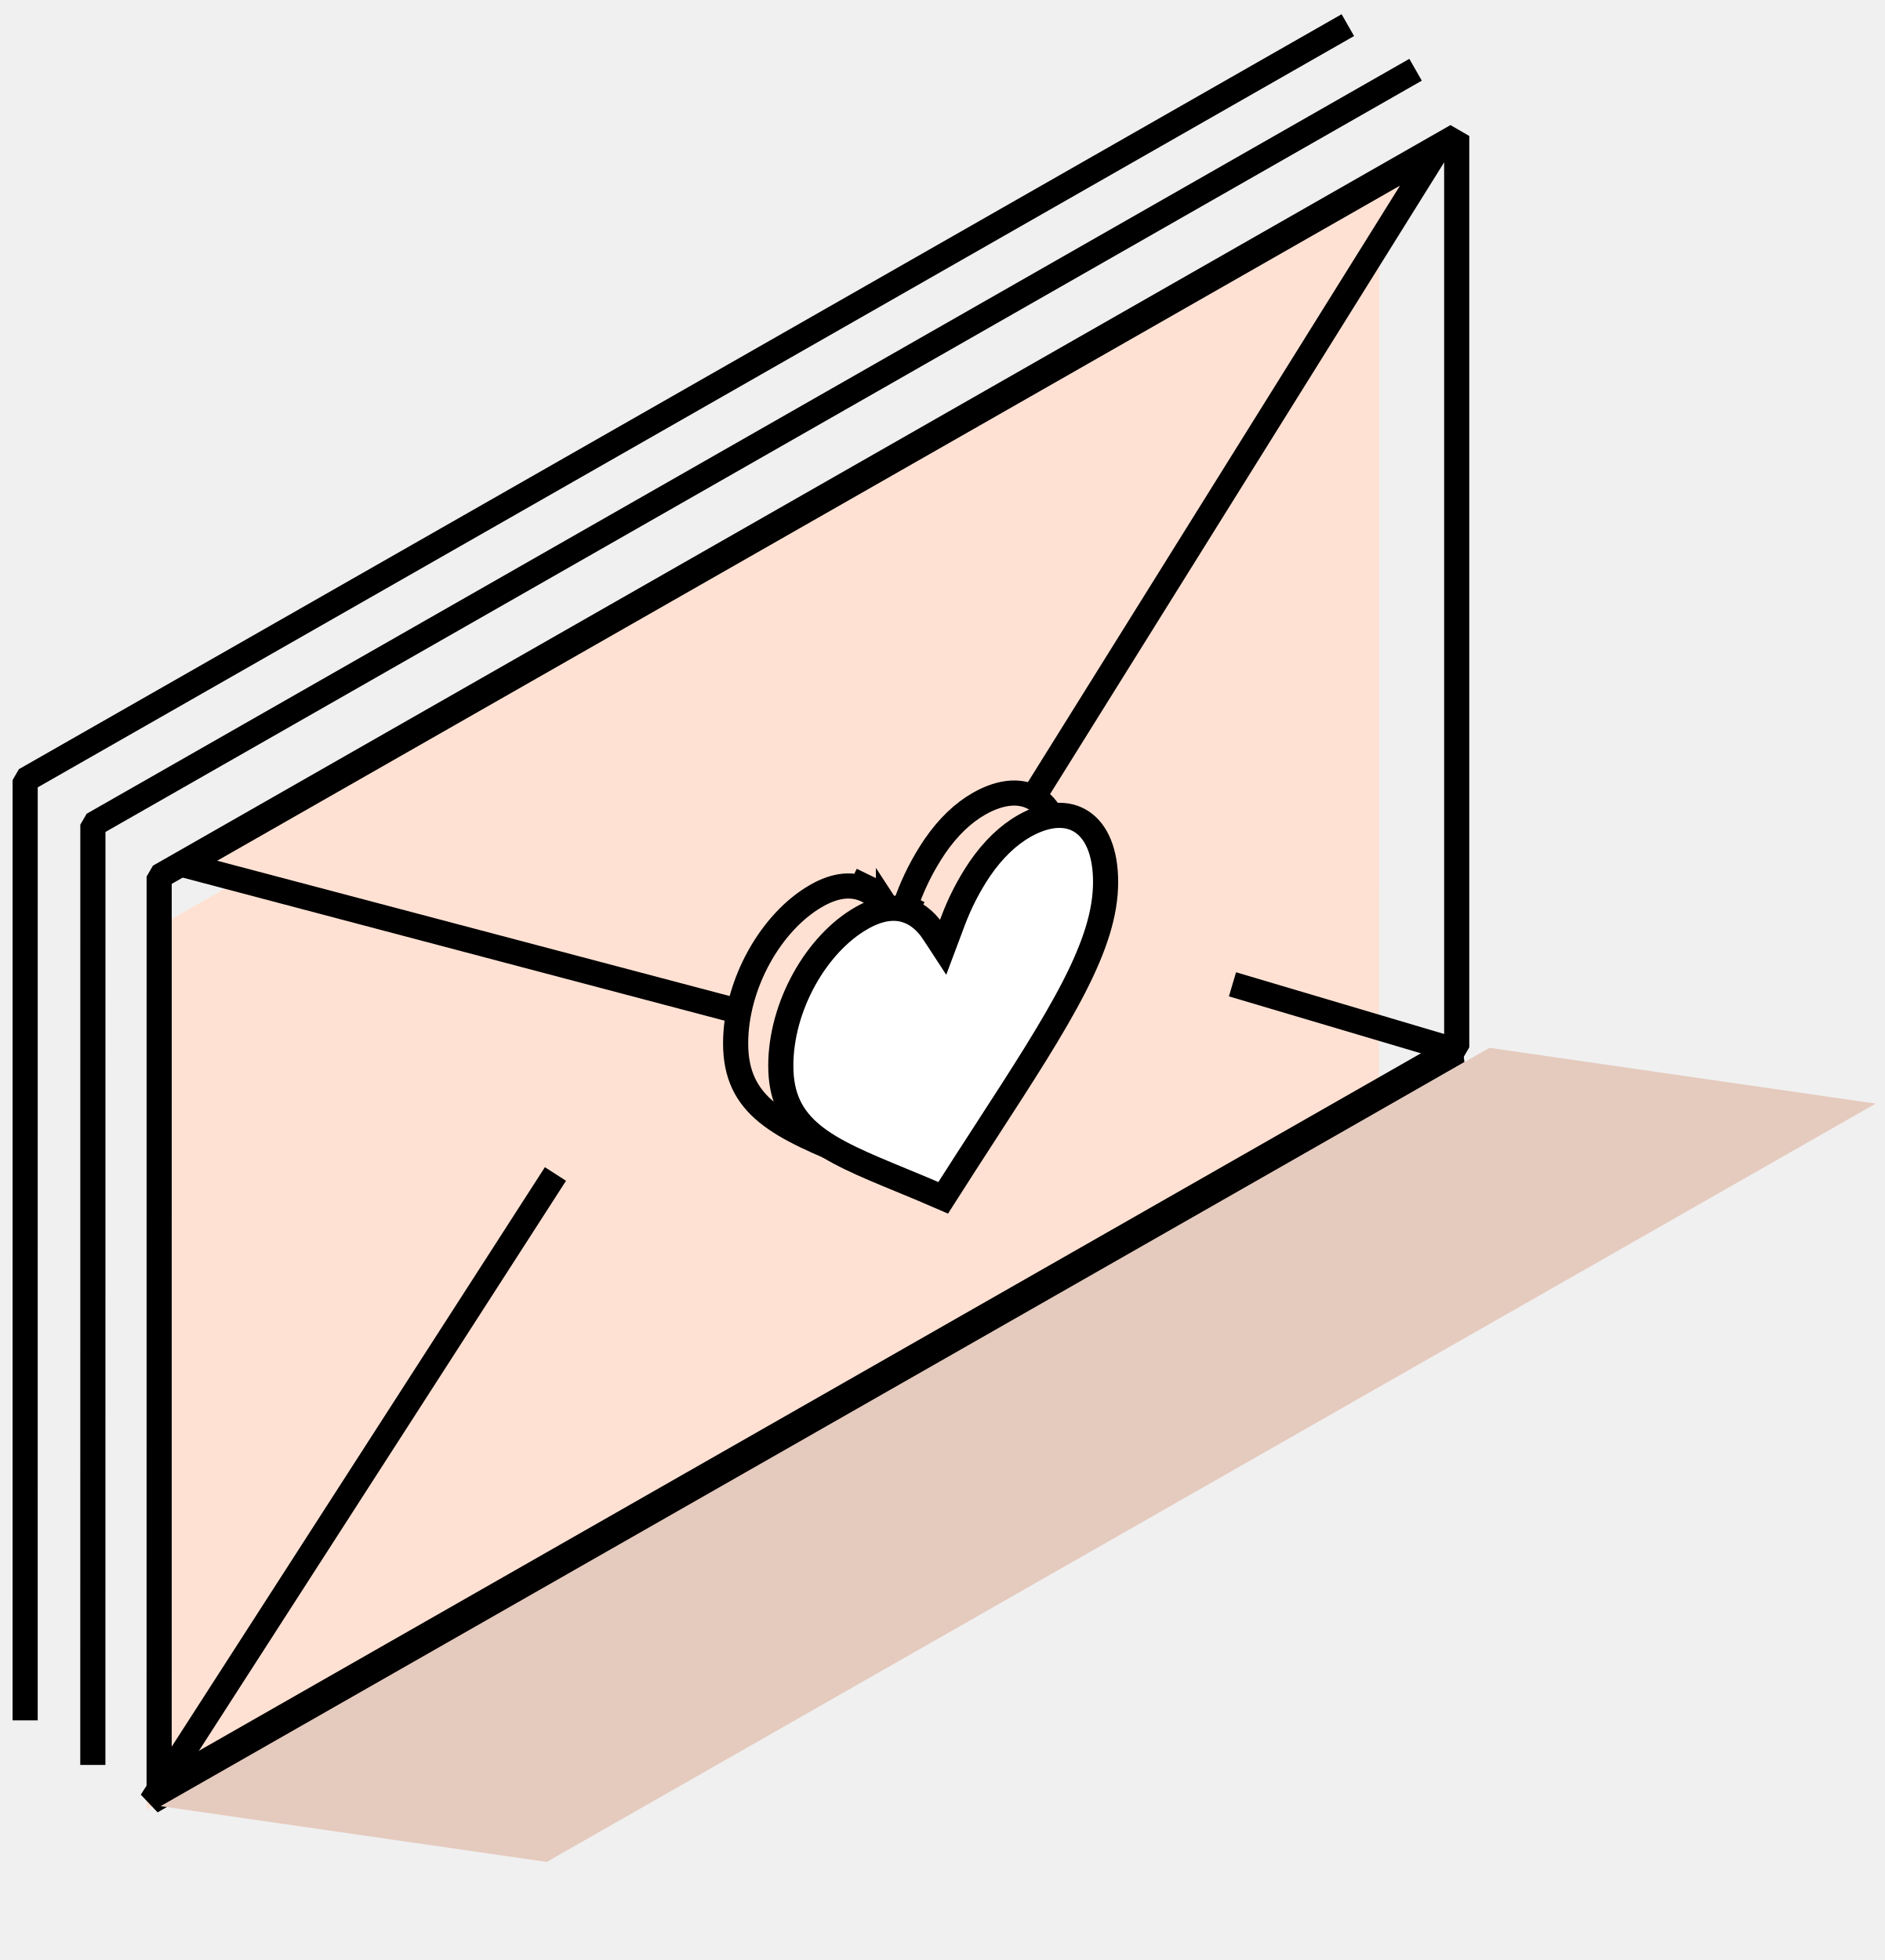
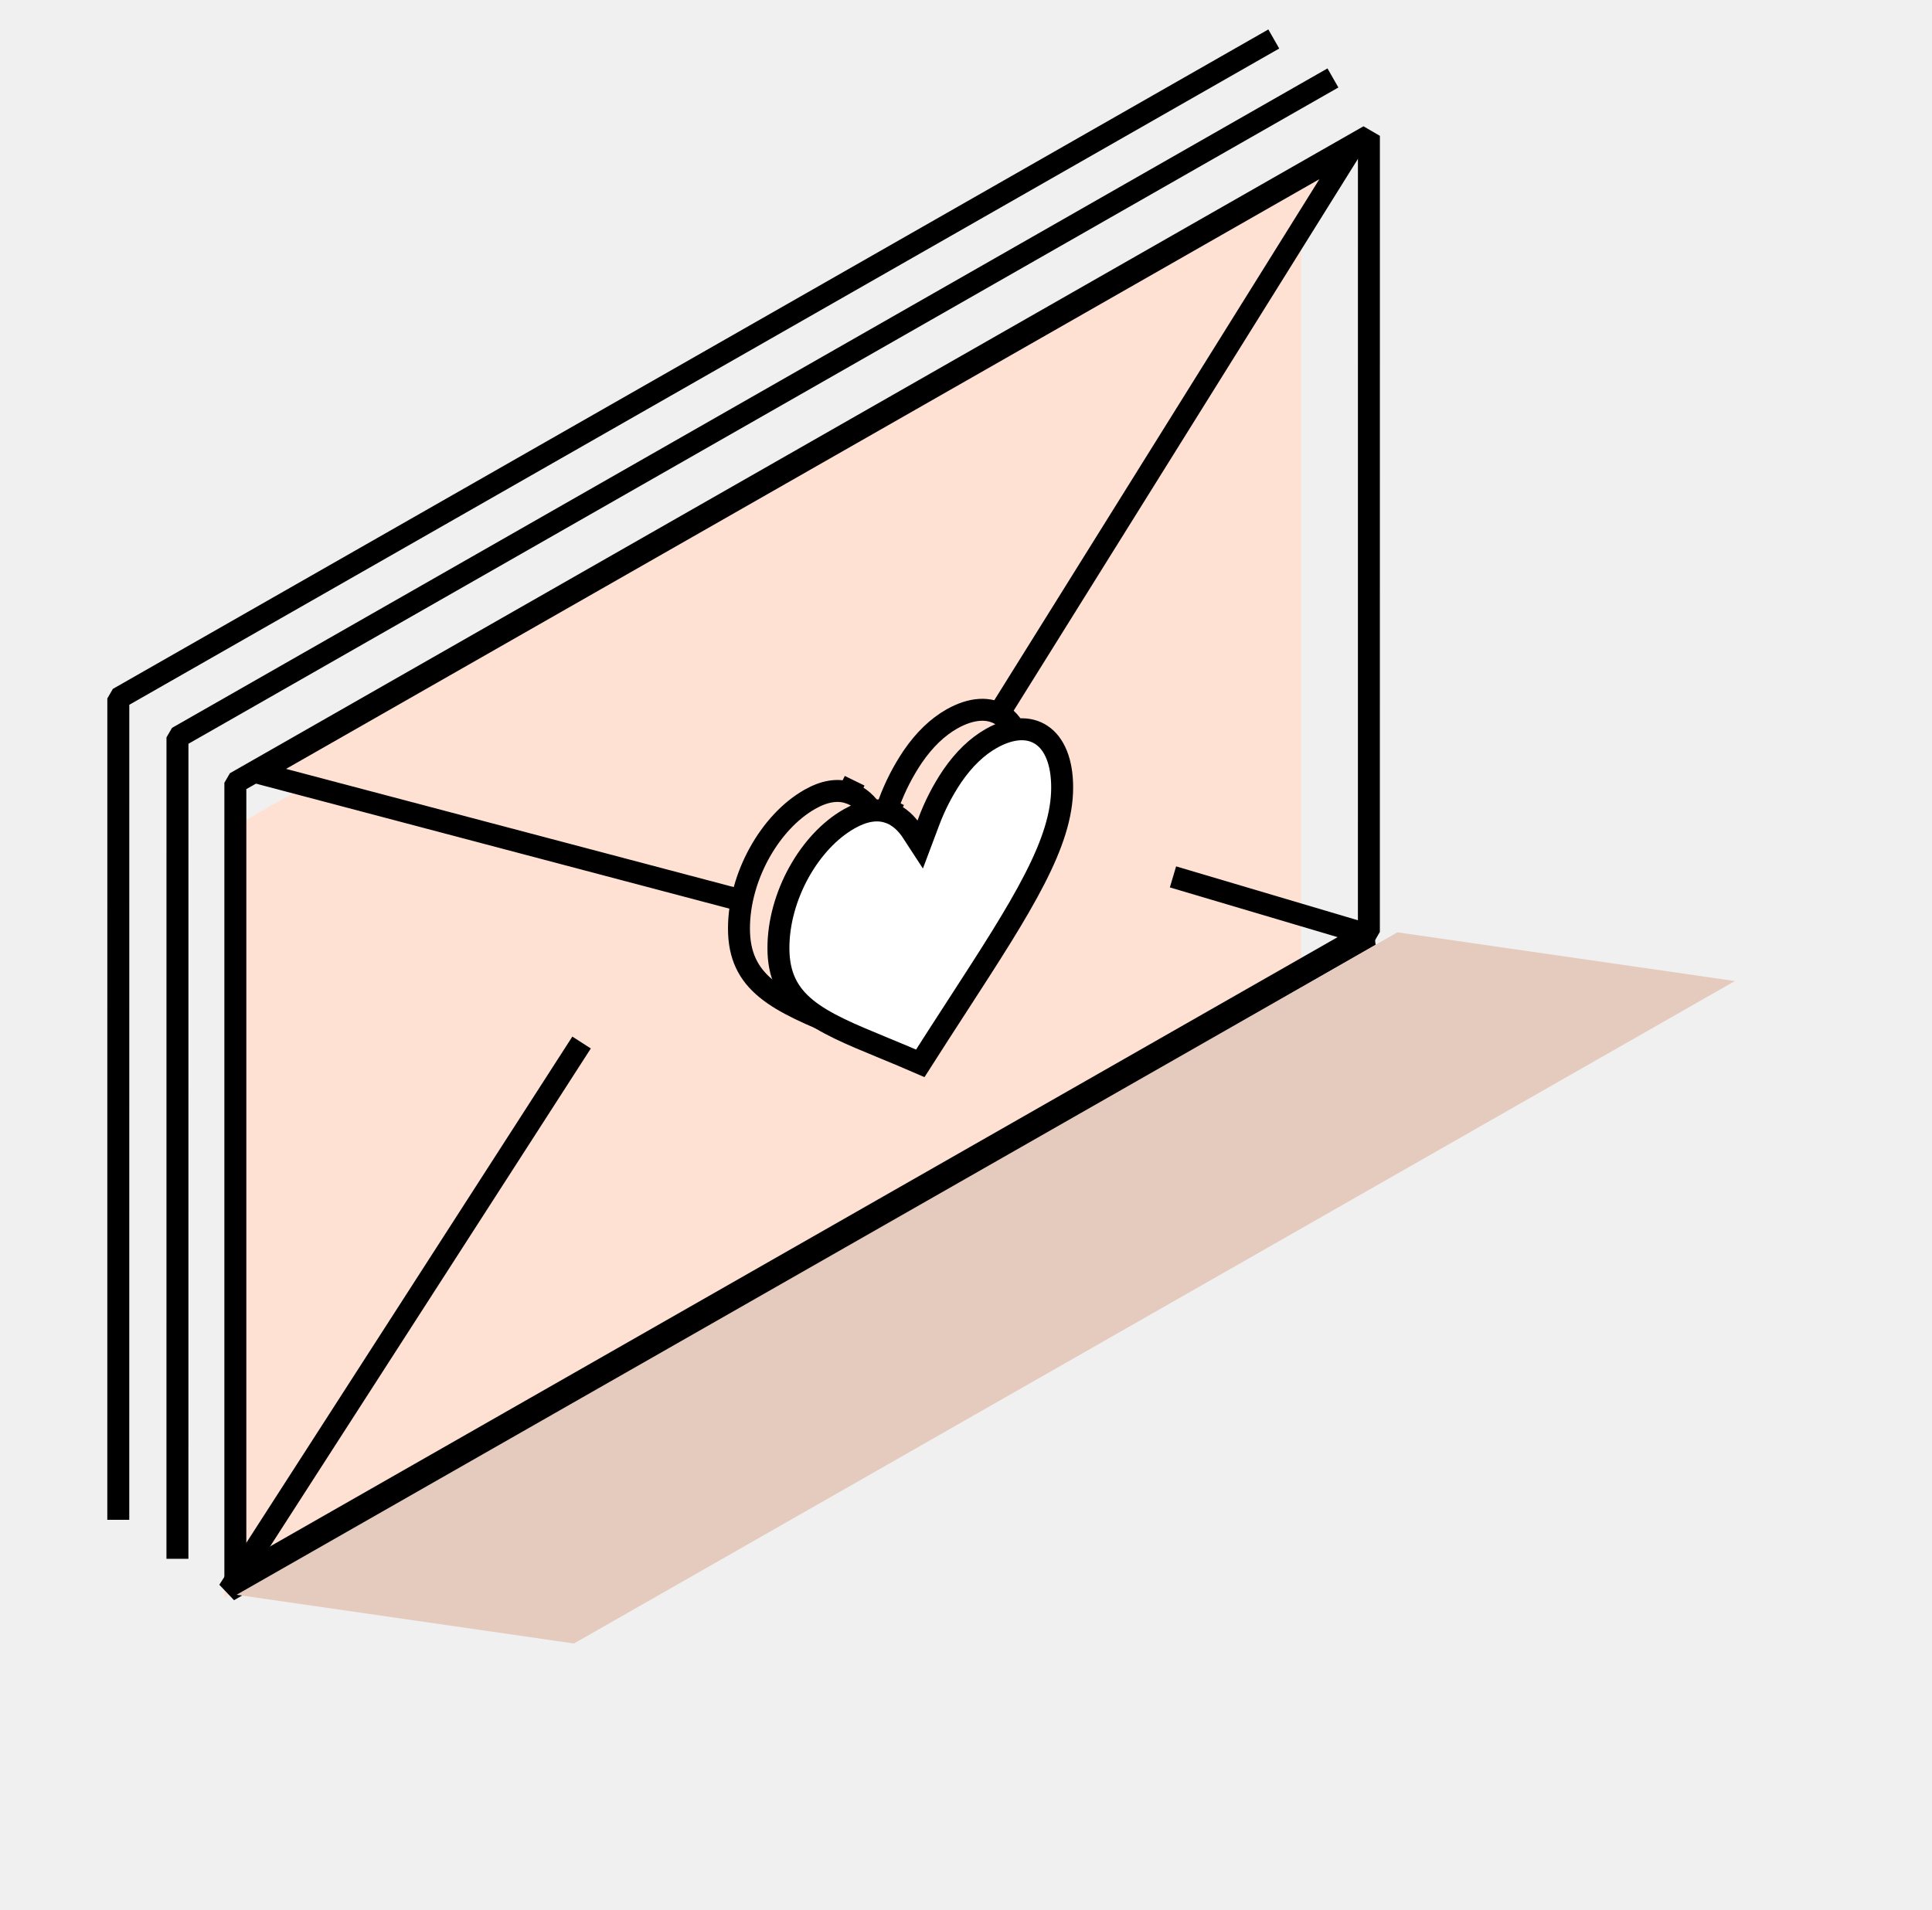
- <svg xmlns="http://www.w3.org/2000/svg" width="75" height="78" fill="none">
-   <path fill="#FFE1D3" d="M5.833 37.143L54.878 9.146l-.001 34.871L5.832 72.014z" />
-   <path d="M6.332 71.153l.001-36.269 51.63-29.472V41.68L6.332 71.153z" stroke="#000" stroke-linejoin="bevel" />
-   <path d="M56.326 2.776L3.696 32.818l-.002 37.42" stroke="#000" stroke-linejoin="bevel" />
-   <path d="M53.631 1L1.001 31.043 1 68.463" stroke="#000" stroke-linejoin="bevel" />
-   <path d="M34.893 41.703l-27.56-7.278L57.18 5.97 34.893 41.703z" fill="#FFE1D3" stroke="#000" stroke-linejoin="bevel" />
-   <path d="M22.102 46.72L6.022 71.691l51.999-29.855-8.98-2.664" stroke="#000" stroke-linejoin="bevel" />
-   <path d="M59.264 41.699l15.368 2.22-52.876 30.178-15.368-2.219L59.264 41.7z" fill="#E5CABE" />
-   <path d="M35.352 36.22l.38.583.382-1.013a9.964 9.964 0 011.077-2.1c.53-.772 1.124-1.341 1.774-1.71 1.818-1.028 3.23-.127 3.23 2.233 0 1.25-.432 2.567-1.254 4.171-.834 1.626-2.035 3.482-3.533 5.793h0c-.505.78-1.078 1.666-1.675 2.602-.597-.26-1.17-.497-1.675-.705h0c-1.498-.617-2.7-1.115-3.533-1.797-.823-.674-1.254-1.503-1.254-2.753 0-2.36 1.412-4.858 3.23-5.886.65-.368 1.243-.47 1.774-.299l.265-.546-.265.546c.515.166.867.559 1.077.882z" fill="#FFE1D3" stroke="#000" />
-   <path d="M37.15 37.108l.38.583.38-1.013a9.959 9.959 0 011.078-2.101c.53-.77 1.124-1.34 1.774-1.709 1.818-1.028 3.23-.128 3.23 2.233 0 1.25-.432 2.567-1.254 4.171-.834 1.626-2.035 3.482-3.533 5.793h0c-.505.78-1.079 1.665-1.675 2.602-.597-.261-1.17-.497-1.675-.705h0c-1.498-.618-2.7-1.115-3.533-1.798-.823-.673-1.254-1.502-1.254-2.752 0-2.36 1.412-4.858 3.23-5.886.65-.368 1.243-.47 1.774-.3l.265-.545-.265.546c.515.166.866.559 1.077.881z" fill="#fff" stroke="#000" />
+ <svg xmlns="http://www.w3.org/2000/svg" width="88" height="87" fill="none">
+   <path fill="#FFE1D3" d="M10.22 37.918L59.267 9.922l-.002 34.87L10.22 72.79z" />
+   <path d="M10.72 71.928V35.66L62.352 6.188l-.001 36.268-51.63 29.472z" stroke="#000" stroke-linejoin="bevel" />
+   <path d="M60.713 3.551L8.083 33.594l-.001 37.42" stroke="#000" stroke-linejoin="bevel" />
+   <path d="M58.019 1.776L5.389 31.818l-.001 37.42" stroke="#000" stroke-linejoin="bevel" />
+   <path d="M39.28 42.478L11.72 35.2 61.57 6.745 39.28 42.478z" fill="#FFE1D3" stroke="#000" stroke-linejoin="bevel" />
+   <path d="M26.49 47.495L10.41 72.467l51.998-29.855-8.98-2.663" stroke="#000" stroke-linejoin="bevel" />
+   <path d="M63.652 42.474l15.368 2.22-52.877 30.179-15.368-2.22 52.877-30.179z" fill="#E5CABE" />
+   <path d="M39.74 36.996l.38.583.381-1.014a9.964 9.964 0 011.078-2.1c.53-.771 1.124-1.34 1.774-1.709 1.818-1.028 3.23-.128 3.23 2.233 0 1.25-.432 2.566-1.255 4.17-.833 1.627-2.035 3.483-3.532 5.794h0c-.505.78-1.079 1.665-1.676 2.602a83.937 83.937 0 00-1.674-.706h-.001 0c-1.498-.617-2.699-1.114-3.532-1.797-.823-.673-1.254-1.502-1.254-2.752 0-2.36 1.412-4.858 3.23-5.886.65-.369 1.243-.47 1.773-.3l.266-.545-.266.546c.516.165.867.558 1.078.881z" fill="#FFE1D3" stroke="#000" />
+   <path d="M41.537 37.884l.38.583.381-1.014a9.961 9.961 0 011.078-2.1c.53-.771 1.124-1.341 1.774-1.71 1.818-1.027 3.23-.127 3.23 2.233 0 1.25-.432 2.567-1.255 4.172-.833 1.625-2.035 3.482-3.532 5.793h0c-.505.779-1.079 1.665-1.676 2.602a82.635 82.635 0 00-1.674-.706h-.001 0c-1.498-.617-2.699-1.114-3.533-1.797-.822-.674-1.254-1.503-1.253-2.752 0-2.36 1.411-4.858 3.229-5.887.65-.368 1.244-.47 1.774-.299l.265-.546-.265.546c.516.166.867.56 1.078.882z" fill="#fff" stroke="#000" />
</svg>
